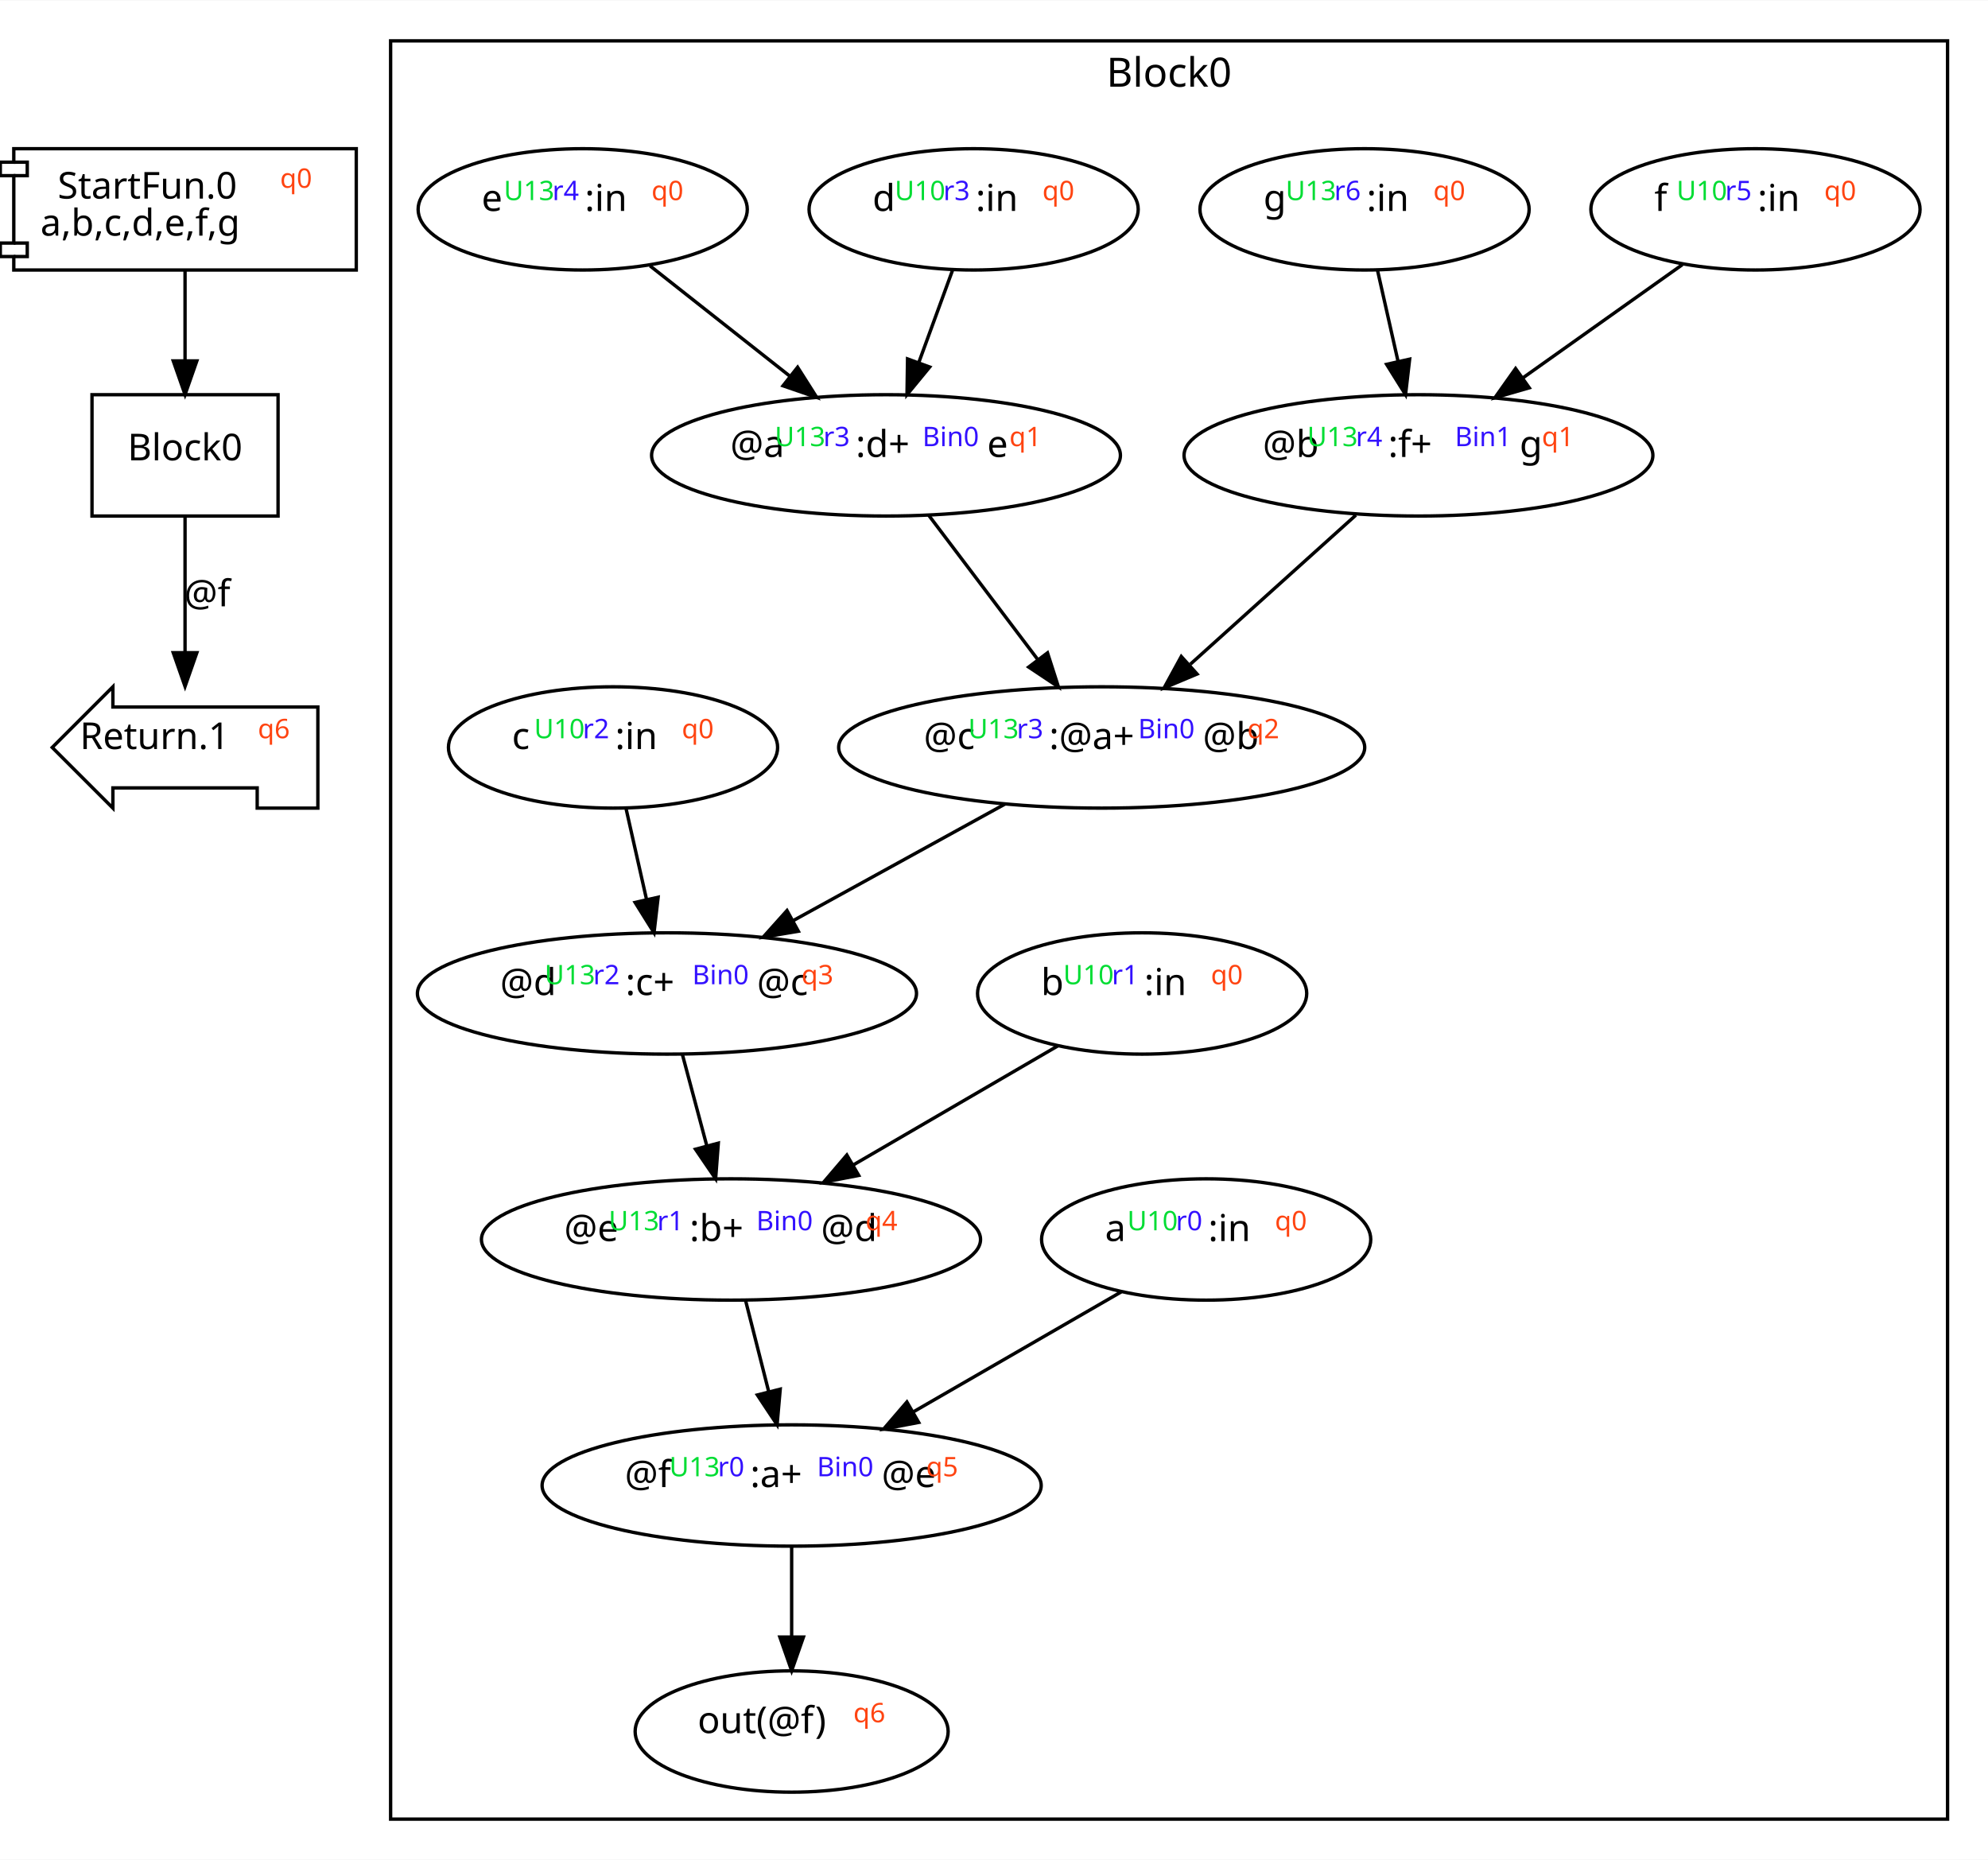
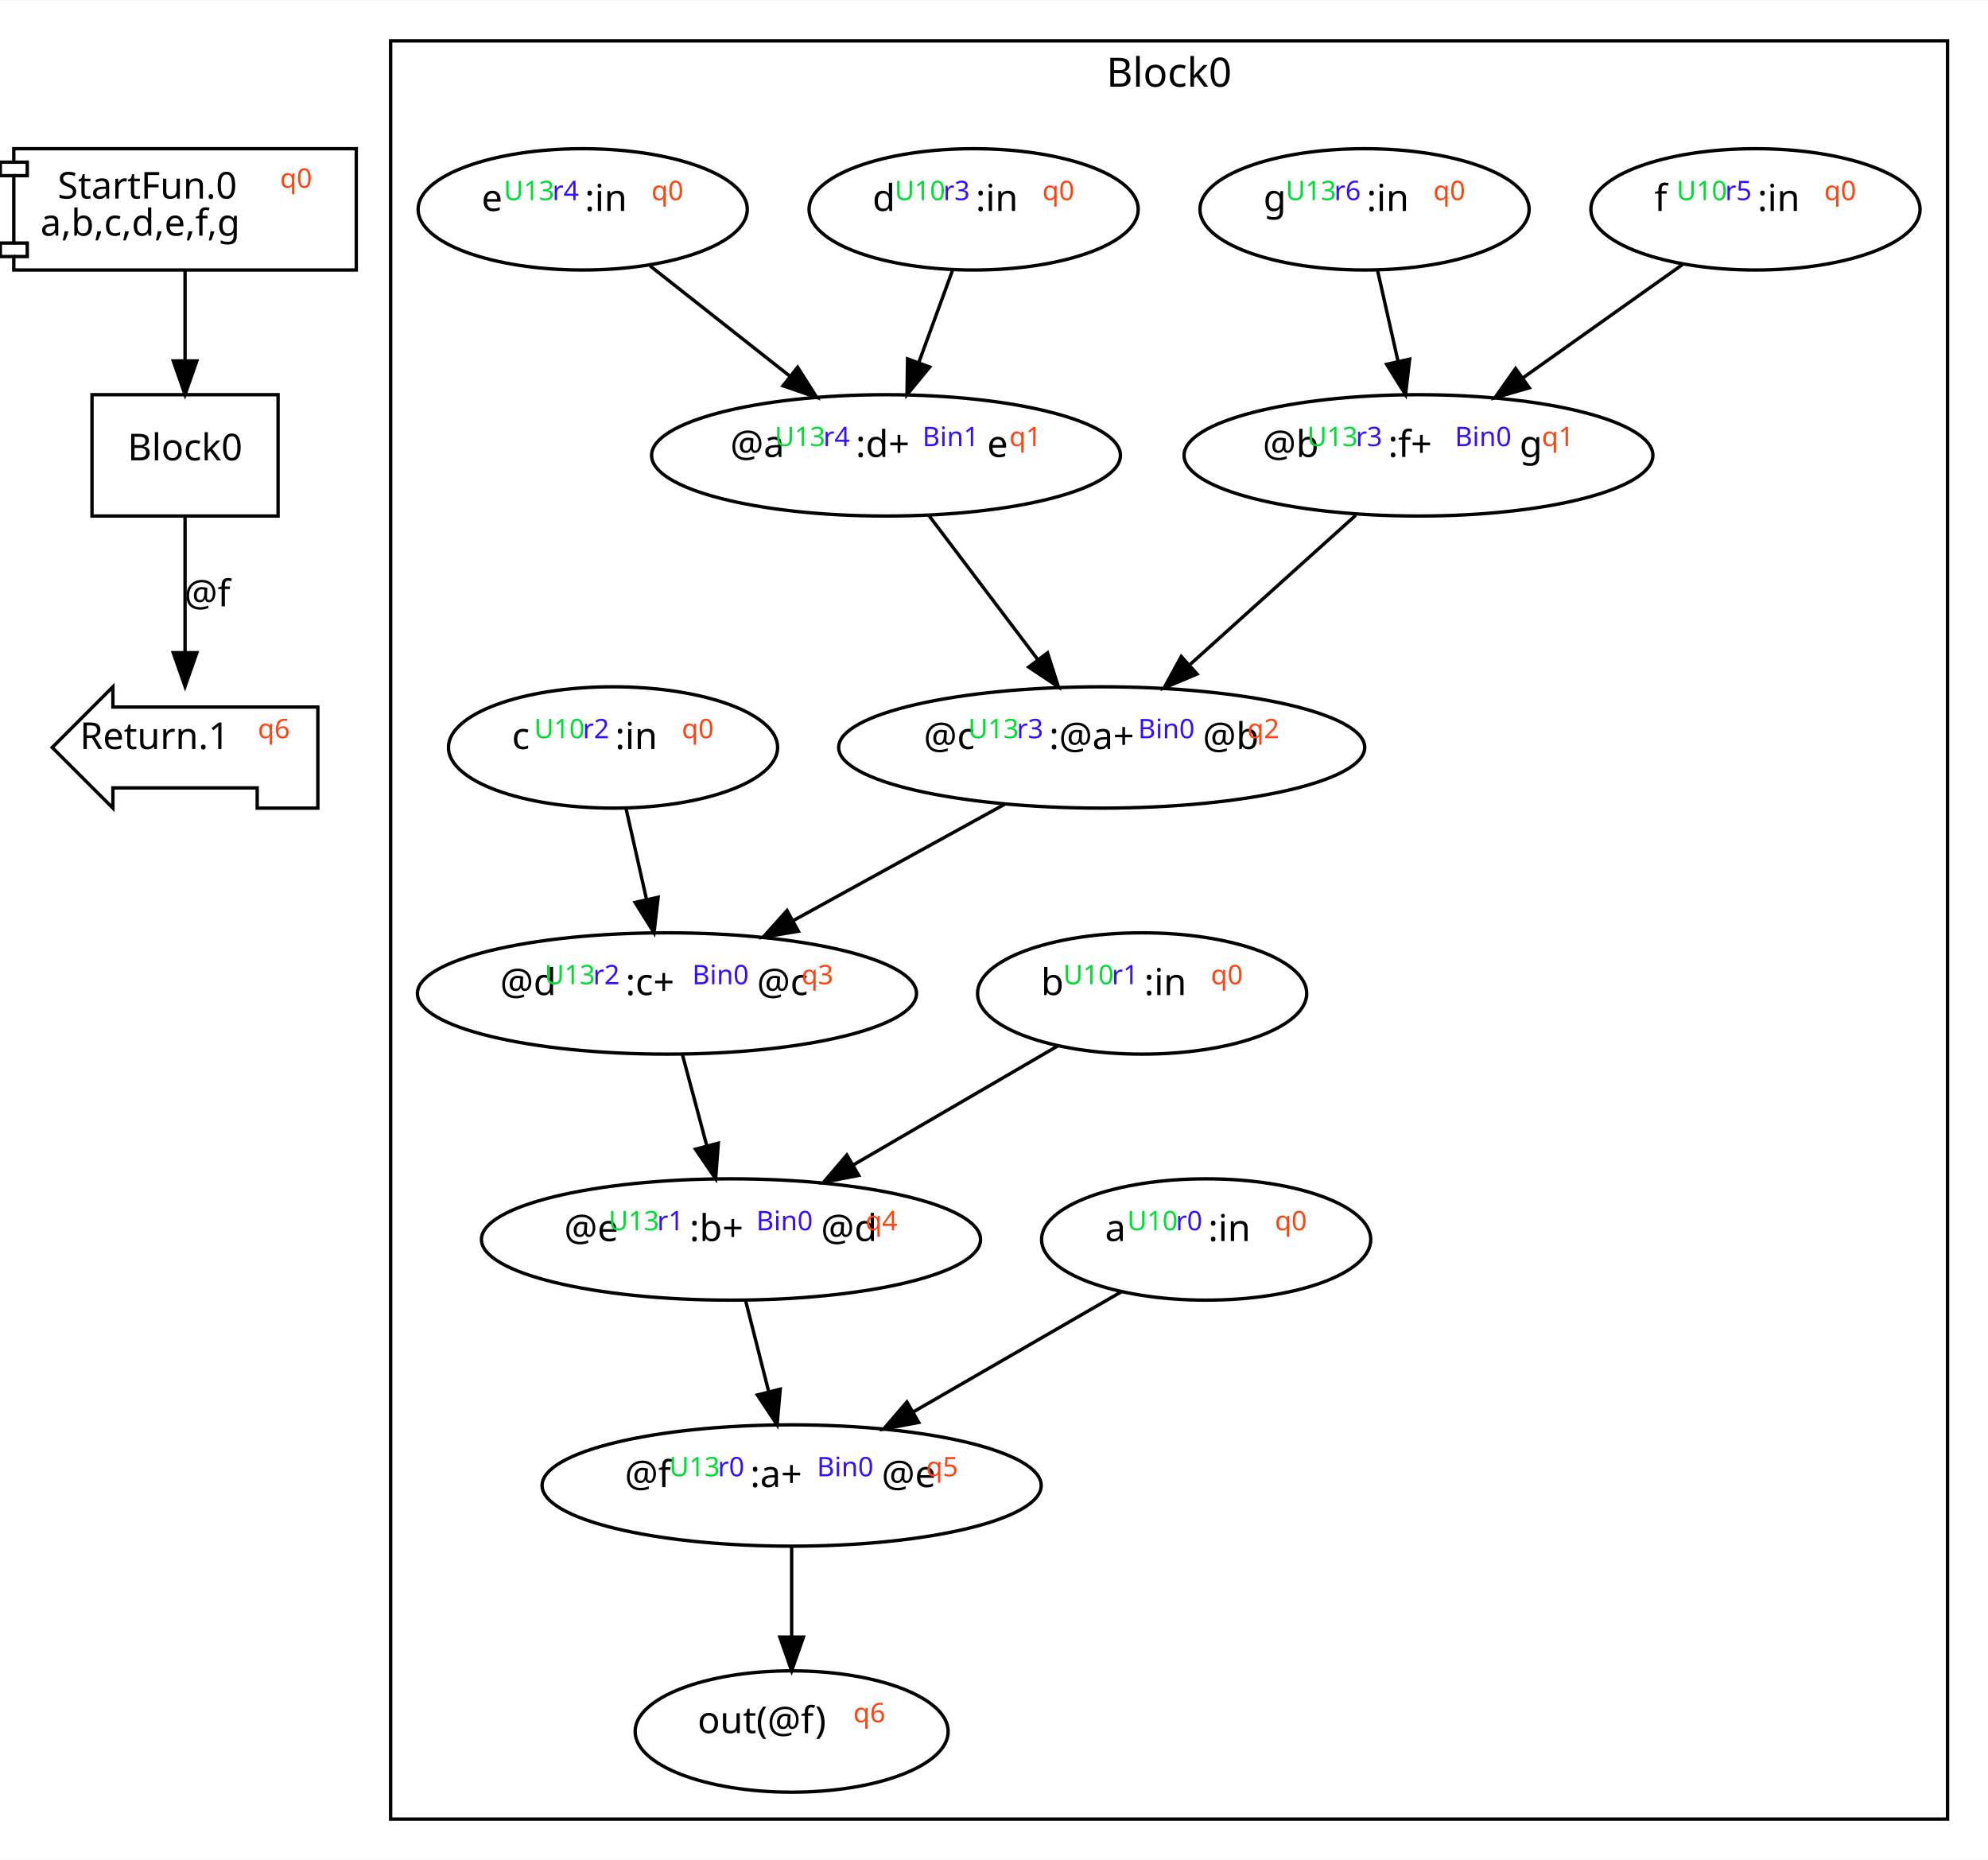
<svg xmlns="http://www.w3.org/2000/svg" width="590pt" height="552pt" viewBox="0.00 0.00 589.91 551.67">
  <g id="graph0" class="graph" transform="scale(1 1) rotate(0) translate(4 547.67)">
    <polygon fill="white" stroke="transparent" points="-4,4 -4,-547.67 585.91,-547.67 585.91,4 -4,4" />
    <g id="clust1" class="cluster">
      <polygon fill="none" stroke="black" points="111.91,-8 111.91,-535.67 573.91,-535.67 573.91,-8 111.91,-8" />
      <text text-anchor="middle" x="342.91" y="-522.07" font-family="Monaco" font-size="12.00">Block0</text>
    </g>
    <g id="node1" class="node">
      <polygon fill="none" stroke="black" points="101.72,-503.67 0.09,-503.67 0.09,-499.67 -3.91,-499.67 -3.91,-495.67 0.09,-495.67 0.09,-475.67 -3.91,-475.67 -3.91,-471.67 0.09,-471.67 0.09,-467.67 101.72,-467.67 101.72,-503.67" />
      <polyline fill="none" stroke="black" points="0.09,-499.67 4.09,-499.67 4.09,-495.67 0.09,-495.67 " />
      <polyline fill="none" stroke="black" points="0.09,-475.67 4.09,-475.67 4.09,-471.67 0.09,-471.67 " />
      <text text-anchor="start" x="13.1" y="-488.87" font-family="Monaco" font-size="11.00">StartFun.0</text>
      <text text-anchor="start" x="79.11" y="-488.87" font-family="Monaco" baseline-shift="super" font-size="8.00" fill="#ff4411">q0</text>
      <text text-anchor="start" x="8" y="-477.87" font-family="Monaco" font-size="11.00">a,b,c,d,e,f,g</text>
    </g>
    <g id="node2" class="node">
      <polygon fill="none" stroke="black" points="78.51,-430.67 23.3,-430.67 23.3,-394.67 78.51,-394.67 78.51,-430.67" />
      <text text-anchor="middle" x="50.91" y="-411.2" font-family="Monaco" font-size="11.00">Block0</text>
    </g>
    <g id="edge1" class="edge">
      <path fill="none" stroke="black" d="M50.91,-467.48C50.91,-459.46 50.91,-449.72 50.91,-440.74" />
      <polygon fill="black" stroke="black" points="54.41,-440.7 50.91,-430.7 47.41,-440.7 54.41,-440.7" />
    </g>
    <g id="node3" class="node">
      <polygon fill="none" stroke="black" points="90.32,-338 29.5,-338 29.5,-344 11.5,-326 29.5,-308 29.5,-314 72.32,-314 72.32,-308 90.32,-308 90.32,-338" />
      <text text-anchor="start" x="19.7" y="-325.53" font-family="Monaco" font-size="11.00">Return.1</text>
      <text text-anchor="start" x="72.51" y="-325.53" font-family="Monaco" baseline-shift="super" font-size="8.00" fill="#ff4411">q6</text>
    </g>
    <g id="edge2" class="edge">
      <path fill="none" stroke="black" d="M50.91,-394.53C50.91,-382.94 50.91,-367.39 50.91,-354.13" />
      <polygon fill="black" stroke="black" points="54.41,-354.11 50.91,-344.11 47.41,-354.11 54.41,-354.11" />
      <text text-anchor="middle" x="57.51" y="-367.87" font-family="Monaco" font-size="11.00">@f</text>
    </g>
    <g id="node4" class="node">
-       <ellipse fill="none" stroke="black" cx="284.91" cy="-485.67" rx="48.84" ry="18" />
-       <text text-anchor="start" x="254.9" y="-485.2" font-family="Monaco" font-size="11.00">d</text>
-       <text text-anchor="start" x="261.5" y="-485.2" font-family="Monaco" baseline-shift="super" font-size="8.00" fill="#00dd33">U10</text>
-       <text text-anchor="start" x="275.91" y="-485.2" font-family="Monaco" baseline-shift="super" font-size="8.00" fill="#3311ff">r3</text>
-       <text text-anchor="start" x="285.51" y="-485.2" font-family="Monaco" font-size="11.00">:in</text>
-       <text text-anchor="start" x="305.31" y="-485.2" font-family="Monaco" baseline-shift="super" font-size="8.00" fill="#ff4411">q0</text>
-     </g>
-     <g id="node12" class="node">
-       <ellipse fill="none" stroke="black" cx="258.91" cy="-412.67" rx="69.56" ry="18" />
-       <text text-anchor="start" x="212.7" y="-412.2" font-family="Monaco" font-size="11.00">@a</text>
-       <text text-anchor="start" x="225.9" y="-412.2" font-family="Monaco" baseline-shift="super" font-size="8.00" fill="#00dd33">U13</text>
-       <text text-anchor="start" x="240.3" y="-412.2" font-family="Monaco" baseline-shift="super" font-size="8.00" fill="#3311ff">r3</text>
-       <text text-anchor="start" x="249.91" y="-412.2" font-family="Monaco" font-size="11.00">:d+</text>
-       <text text-anchor="start" x="269.71" y="-412.2" font-family="Monaco" baseline-shift="super" font-size="8.00" fill="#3311ff">Bin0</text>
-       <text text-anchor="start" x="288.91" y="-412.2" font-family="Monaco" font-size="11.00">e</text>
-       <text text-anchor="start" x="295.51" y="-412.2" font-family="Monaco" baseline-shift="super" font-size="8.00" fill="#ff4411">q1</text>
-     </g>
-     <g id="edge10" class="edge">
-       <path fill="none" stroke="black" d="M278.61,-467.48C275.61,-459.28 271.95,-449.29 268.61,-440.15" />
-       <polygon fill="black" stroke="black" points="271.87,-438.88 265.14,-430.7 265.3,-441.29 271.87,-438.88" />
-     </g>
-     <g id="node5" class="node">
-       <ellipse fill="none" stroke="black" cx="230.91" cy="-107" rx="74.05" ry="18" />
-       <text text-anchor="start" x="181.4" y="-106.53" font-family="Monaco" font-size="11.00">@f</text>
-       <text text-anchor="start" x="194.6" y="-106.53" font-family="Monaco" baseline-shift="super" font-size="8.00" fill="#00dd33">U13</text>
-       <text text-anchor="start" x="209" y="-106.53" font-family="Monaco" baseline-shift="super" font-size="8.00" fill="#3311ff">r0</text>
-       <text text-anchor="start" x="218.6" y="-106.53" font-family="Monaco" font-size="11.00">:a+</text>
-       <text text-anchor="start" x="238.41" y="-106.53" font-family="Monaco" baseline-shift="super" font-size="8.00" fill="#3311ff">Bin0</text>
-       <text text-anchor="start" x="257.61" y="-106.53" font-family="Monaco" font-size="11.00">@e</text>
-       <text text-anchor="start" x="270.81" y="-106.53" font-family="Monaco" baseline-shift="super" font-size="8.00" fill="#ff4411">q5</text>
-     </g>
-     <g id="node11" class="node">
-       <ellipse fill="none" stroke="black" cx="230.91" cy="-34" rx="46.44" ry="18" />
-       <text text-anchor="start" x="203" y="-33.53" font-family="Monaco" font-size="11.00">out(@f)</text>
-       <text text-anchor="start" x="249.21" y="-33.53" font-family="Monaco" baseline-shift="super" font-size="8.00" fill="#ff4411">q6</text>
-     </g>
-     <g id="edge7" class="edge">
-       <path fill="none" stroke="black" d="M230.91,-88.81C230.91,-80.79 230.91,-71.05 230.91,-62.07" />
-       <polygon fill="black" stroke="black" points="234.41,-62.03 230.91,-52.03 227.41,-62.03 234.41,-62.03" />
+       <ellipse fill="none" stroke="black" cx="193.91" cy="-253" rx="74.05" ry="18" />
+       <text text-anchor="start" x="144.4" y="-252.53" font-family="Monaco" font-size="11.00">@d</text>
+       <text text-anchor="start" x="157.6" y="-252.53" font-family="Monaco" baseline-shift="super" font-size="8.00" fill="#00dd33">U13</text>
+       <text text-anchor="start" x="172" y="-252.53" font-family="Monaco" baseline-shift="super" font-size="8.00" fill="#3311ff">r2</text>
+       <text text-anchor="start" x="181.6" y="-252.53" font-family="Monaco" font-size="11.00">:c+</text>
+       <text text-anchor="start" x="201.41" y="-252.53" font-family="Monaco" baseline-shift="super" font-size="8.00" fill="#3311ff">Bin0</text>
+       <text text-anchor="start" x="220.61" y="-252.53" font-family="Monaco" font-size="11.00">@c</text>
+       <text text-anchor="start" x="233.81" y="-252.53" font-family="Monaco" baseline-shift="super" font-size="8.00" fill="#ff4411">q3</text>
    </g>
    <g id="node6" class="node">
      <ellipse fill="none" stroke="black" cx="212.91" cy="-180" rx="74.05" ry="18" />
      <text text-anchor="start" x="163.4" y="-179.53" font-family="Monaco" font-size="11.00">@e</text>
      <text text-anchor="start" x="176.6" y="-179.53" font-family="Monaco" baseline-shift="super" font-size="8.00" fill="#00dd33">U13</text>
      <text text-anchor="start" x="191" y="-179.53" font-family="Monaco" baseline-shift="super" font-size="8.00" fill="#3311ff">r1</text>
      <text text-anchor="start" x="200.6" y="-179.53" font-family="Monaco" font-size="11.00">:b+</text>
      <text text-anchor="start" x="220.41" y="-179.53" font-family="Monaco" baseline-shift="super" font-size="8.00" fill="#3311ff">Bin0</text>
      <text text-anchor="start" x="239.61" y="-179.53" font-family="Monaco" font-size="11.00">@d</text>
      <text text-anchor="start" x="252.81" y="-179.53" font-family="Monaco" baseline-shift="super" font-size="8.00" fill="#ff4411">q4</text>
    </g>
-     <g id="edge8" class="edge">
+     <g id="edge5" class="edge">
+       <path fill="none" stroke="black" d="M198.51,-234.81C200.68,-226.7 203.32,-216.84 205.74,-207.78" />
+       <polygon fill="black" stroke="black" points="209.15,-208.59 208.35,-198.03 202.38,-206.78 209.15,-208.59" />
+     </g>
+     <g id="node5" class="node">
+       <ellipse fill="none" stroke="black" cx="284.91" cy="-485.67" rx="48.84" ry="18" />
+       <text text-anchor="start" x="254.9" y="-485.2" font-family="Monaco" font-size="11.00">d</text>
+       <text text-anchor="start" x="261.5" y="-485.2" font-family="Monaco" baseline-shift="super" font-size="8.00" fill="#00dd33">U10</text>
+       <text text-anchor="start" x="275.91" y="-485.2" font-family="Monaco" baseline-shift="super" font-size="8.00" fill="#3311ff">r3</text>
+       <text text-anchor="start" x="285.51" y="-485.2" font-family="Monaco" font-size="11.00">:in</text>
+       <text text-anchor="start" x="305.31" y="-485.2" font-family="Monaco" baseline-shift="super" font-size="8.00" fill="#ff4411">q0</text>
+     </g>
+     <g id="node11" class="node">
+       <ellipse fill="none" stroke="black" cx="258.91" cy="-412.67" rx="69.56" ry="18" />
+       <text text-anchor="start" x="212.7" y="-412.2" font-family="Monaco" font-size="11.00">@a</text>
+       <text text-anchor="start" x="225.9" y="-412.2" font-family="Monaco" baseline-shift="super" font-size="8.00" fill="#00dd33">U13</text>
+       <text text-anchor="start" x="240.3" y="-412.2" font-family="Monaco" baseline-shift="super" font-size="8.00" fill="#3311ff">r4</text>
+       <text text-anchor="start" x="249.91" y="-412.2" font-family="Monaco" font-size="11.00">:d+</text>
+       <text text-anchor="start" x="269.71" y="-412.2" font-family="Monaco" baseline-shift="super" font-size="8.00" fill="#3311ff">Bin1</text>
+       <text text-anchor="start" x="288.91" y="-412.2" font-family="Monaco" font-size="11.00">e</text>
+       <text text-anchor="start" x="295.51" y="-412.2" font-family="Monaco" baseline-shift="super" font-size="8.00" fill="#ff4411">q1</text>
+     </g>
+     <g id="edge9" class="edge">
+       <path fill="none" stroke="black" d="M278.61,-467.48C275.61,-459.28 271.95,-449.29 268.61,-440.15" />
+       <polygon fill="black" stroke="black" points="271.87,-438.88 265.14,-430.7 265.3,-441.29 271.87,-438.88" />
+     </g>
+     <g id="node9" class="node">
+       <ellipse fill="none" stroke="black" cx="230.91" cy="-107" rx="74.05" ry="18" />
+       <text text-anchor="start" x="181.4" y="-106.53" font-family="Monaco" font-size="11.00">@f</text>
+       <text text-anchor="start" x="194.6" y="-106.53" font-family="Monaco" baseline-shift="super" font-size="8.00" fill="#00dd33">U13</text>
+       <text text-anchor="start" x="209" y="-106.53" font-family="Monaco" baseline-shift="super" font-size="8.00" fill="#3311ff">r0</text>
+       <text text-anchor="start" x="218.6" y="-106.53" font-family="Monaco" font-size="11.00">:a+</text>
+       <text text-anchor="start" x="238.41" y="-106.53" font-family="Monaco" baseline-shift="super" font-size="8.00" fill="#3311ff">Bin0</text>
+       <text text-anchor="start" x="257.61" y="-106.53" font-family="Monaco" font-size="11.00">@e</text>
+       <text text-anchor="start" x="270.81" y="-106.53" font-family="Monaco" baseline-shift="super" font-size="8.00" fill="#ff4411">q5</text>
+     </g>
+     <g id="edge14" class="edge">
      <path fill="none" stroke="black" d="M217.26,-161.81C219.32,-153.7 221.82,-143.84 224.12,-134.78" />
      <polygon fill="black" stroke="black" points="227.52,-135.58 226.59,-125.03 220.74,-133.86 227.52,-135.58" />
    </g>
    <g id="node7" class="node">
-       <ellipse fill="none" stroke="black" cx="516.91" cy="-485.67" rx="48.84" ry="18" />
-       <text text-anchor="start" x="486.9" y="-485.2" font-family="Monaco" font-size="11.00">f</text>
-       <text text-anchor="start" x="493.5" y="-485.2" font-family="Monaco" baseline-shift="super" font-size="8.00" fill="#00dd33">U10</text>
-       <text text-anchor="start" x="507.91" y="-485.2" font-family="Monaco" baseline-shift="super" font-size="8.00" fill="#3311ff">r5</text>
-       <text text-anchor="start" x="517.51" y="-485.2" font-family="Monaco" font-size="11.00">:in</text>
-       <text text-anchor="start" x="537.31" y="-485.2" font-family="Monaco" baseline-shift="super" font-size="8.00" fill="#ff4411">q0</text>
-     </g>
-     <g id="node14" class="node">
      <ellipse fill="none" stroke="black" cx="416.91" cy="-412.67" rx="69.56" ry="18" />
      <text text-anchor="start" x="370.7" y="-412.2" font-family="Monaco" font-size="11.00">@b</text>
      <text text-anchor="start" x="383.9" y="-412.2" font-family="Monaco" baseline-shift="super" font-size="8.00" fill="#00dd33">U13</text>
-       <text text-anchor="start" x="398.3" y="-412.2" font-family="Monaco" baseline-shift="super" font-size="8.00" fill="#3311ff">r4</text>
+       <text text-anchor="start" x="398.3" y="-412.2" font-family="Monaco" baseline-shift="super" font-size="8.00" fill="#3311ff">r3</text>
      <text text-anchor="start" x="407.91" y="-412.2" font-family="Monaco" font-size="11.00">:f+</text>
-       <text text-anchor="start" x="427.71" y="-412.2" font-family="Monaco" baseline-shift="super" font-size="8.00" fill="#3311ff">Bin1</text>
+       <text text-anchor="start" x="427.71" y="-412.2" font-family="Monaco" baseline-shift="super" font-size="8.00" fill="#3311ff">Bin0</text>
      <text text-anchor="start" x="446.91" y="-412.2" font-family="Monaco" font-size="11.00">g</text>
      <text text-anchor="start" x="453.51" y="-412.2" font-family="Monaco" baseline-shift="super" font-size="8.00" fill="#ff4411">q1</text>
    </g>
-     <g id="edge14" class="edge">
-       <path fill="none" stroke="black" d="M495.21,-469.26C481.35,-459.42 463.16,-446.51 447.8,-435.6" />
-       <polygon fill="black" stroke="black" points="449.78,-432.72 439.6,-429.78 445.73,-438.43 449.78,-432.72" />
-     </g>
-     <g id="node8" class="node">
-       <ellipse fill="none" stroke="black" cx="400.91" cy="-485.67" rx="48.84" ry="18" />
-       <text text-anchor="start" x="370.9" y="-485.2" font-family="Monaco" font-size="11.00">g</text>
-       <text text-anchor="start" x="377.5" y="-485.2" font-family="Monaco" baseline-shift="super" font-size="8.00" fill="#00dd33">U13</text>
-       <text text-anchor="start" x="391.91" y="-485.2" font-family="Monaco" baseline-shift="super" font-size="8.00" fill="#3311ff">r6</text>
-       <text text-anchor="start" x="401.51" y="-485.2" font-family="Monaco" font-size="11.00">:in</text>
-       <text text-anchor="start" x="421.31" y="-485.2" font-family="Monaco" baseline-shift="super" font-size="8.00" fill="#ff4411">q0</text>
-     </g>
-     <g id="edge15" class="edge">
-       <path fill="none" stroke="black" d="M404.78,-467.48C406.59,-459.46 408.78,-449.72 410.81,-440.74" />
-       <polygon fill="black" stroke="black" points="414.29,-441.22 413.07,-430.7 407.46,-439.68 414.29,-441.22" />
-     </g>
-     <g id="node9" class="node">
-       <ellipse fill="none" stroke="black" cx="353.91" cy="-180" rx="48.84" ry="18" />
-       <text text-anchor="start" x="323.9" y="-179.53" font-family="Monaco" font-size="11.00">a</text>
-       <text text-anchor="start" x="330.5" y="-179.53" font-family="Monaco" baseline-shift="super" font-size="8.00" fill="#00dd33">U10</text>
-       <text text-anchor="start" x="344.91" y="-179.53" font-family="Monaco" baseline-shift="super" font-size="8.00" fill="#3311ff">r0</text>
-       <text text-anchor="start" x="354.51" y="-179.53" font-family="Monaco" font-size="11.00">:in</text>
-       <text text-anchor="start" x="374.31" y="-179.53" font-family="Monaco" baseline-shift="super" font-size="8.00" fill="#ff4411">q0</text>
-     </g>
-     <g id="edge9" class="edge">
-       <path fill="none" stroke="black" d="M328.72,-164.46C310.92,-154.19 286.8,-140.27 266.97,-128.82" />
-       <polygon fill="black" stroke="black" points="268.61,-125.72 258.2,-123.75 265.11,-131.78 268.61,-125.72" />
-     </g>
-     <g id="node10" class="node">
-       <ellipse fill="none" stroke="black" cx="334.91" cy="-253" rx="48.84" ry="18" />
-       <text text-anchor="start" x="304.9" y="-252.53" font-family="Monaco" font-size="11.00">b</text>
-       <text text-anchor="start" x="311.5" y="-252.53" font-family="Monaco" baseline-shift="super" font-size="8.00" fill="#00dd33">U10</text>
-       <text text-anchor="start" x="325.91" y="-252.53" font-family="Monaco" baseline-shift="super" font-size="8.00" fill="#3311ff">r1</text>
-       <text text-anchor="start" x="335.51" y="-252.53" font-family="Monaco" font-size="11.00">:in</text>
-       <text text-anchor="start" x="355.31" y="-252.53" font-family="Monaco" baseline-shift="super" font-size="8.00" fill="#ff4411">q0</text>
-     </g>
-     <g id="edge3" class="edge">
-       <path fill="none" stroke="black" d="M309.92,-237.46C292.39,-227.26 268.68,-213.46 249.08,-202.05" />
-       <polygon fill="black" stroke="black" points="250.81,-199.01 240.41,-197 247.29,-205.06 250.81,-199.01" />
-     </g>
-     <g id="node13" class="node">
+     <g id="node15" class="node">
      <ellipse fill="none" stroke="black" cx="322.91" cy="-326" rx="78.05" ry="18" />
      <text text-anchor="start" x="270.1" y="-325.53" font-family="Monaco" font-size="11.00">@c</text>
      <text text-anchor="start" x="283.3" y="-325.53" font-family="Monaco" baseline-shift="super" font-size="8.00" fill="#00dd33">U13</text>
      <text text-anchor="start" x="297.7" y="-325.53" font-family="Monaco" baseline-shift="super" font-size="8.00" fill="#3311ff">r3</text>
      <text text-anchor="start" x="307.3" y="-325.53" font-family="Monaco" font-size="11.00">:@a+</text>
      <text text-anchor="start" x="333.71" y="-325.53" font-family="Monaco" baseline-shift="super" font-size="8.00" fill="#3311ff">Bin0</text>
      <text text-anchor="start" x="352.91" y="-325.53" font-family="Monaco" font-size="11.00">@b</text>
      <text text-anchor="start" x="366.11" y="-325.53" font-family="Monaco" baseline-shift="super" font-size="8.00" fill="#ff4411">q2</text>
    </g>
    <g id="edge12" class="edge">
+       <path fill="none" stroke="black" d="M398.34,-394.94C384.3,-382.3 364.85,-364.78 349.22,-350.7" />
+       <polygon fill="black" stroke="black" points="351.21,-347.79 341.44,-343.69 346.53,-352.99 351.21,-347.79" />
+     </g>
+     <g id="node8" class="node">
+       <ellipse fill="none" stroke="black" cx="516.91" cy="-485.67" rx="48.84" ry="18" />
+       <text text-anchor="start" x="486.9" y="-485.2" font-family="Monaco" font-size="11.00">f</text>
+       <text text-anchor="start" x="493.5" y="-485.2" font-family="Monaco" baseline-shift="super" font-size="8.00" fill="#00dd33">U10</text>
+       <text text-anchor="start" x="507.91" y="-485.2" font-family="Monaco" baseline-shift="super" font-size="8.00" fill="#3311ff">r5</text>
+       <text text-anchor="start" x="517.51" y="-485.2" font-family="Monaco" font-size="11.00">:in</text>
+       <text text-anchor="start" x="537.31" y="-485.2" font-family="Monaco" baseline-shift="super" font-size="8.00" fill="#ff4411">q0</text>
+     </g>
+     <g id="edge7" class="edge">
+       <path fill="none" stroke="black" d="M495.21,-469.26C481.35,-459.42 463.16,-446.51 447.8,-435.6" />
+       <polygon fill="black" stroke="black" points="449.78,-432.72 439.6,-429.78 445.73,-438.43 449.78,-432.72" />
+     </g>
+     <g id="node14" class="node">
+       <ellipse fill="none" stroke="black" cx="230.91" cy="-34" rx="46.44" ry="18" />
+       <text text-anchor="start" x="203" y="-33.53" font-family="Monaco" font-size="11.00">out(@f)</text>
+       <text text-anchor="start" x="249.21" y="-33.53" font-family="Monaco" baseline-shift="super" font-size="8.00" fill="#ff4411">q6</text>
+     </g>
+     <g id="edge11" class="edge">
+       <path fill="none" stroke="black" d="M230.91,-88.81C230.91,-80.79 230.91,-71.05 230.91,-62.07" />
+       <polygon fill="black" stroke="black" points="234.41,-62.03 230.91,-52.03 227.41,-62.03 234.41,-62.03" />
+     </g>
+     <g id="node10" class="node">
+       <ellipse fill="none" stroke="black" cx="400.91" cy="-485.67" rx="48.84" ry="18" />
+       <text text-anchor="start" x="370.9" y="-485.2" font-family="Monaco" font-size="11.00">g</text>
+       <text text-anchor="start" x="377.5" y="-485.2" font-family="Monaco" baseline-shift="super" font-size="8.00" fill="#00dd33">U13</text>
+       <text text-anchor="start" x="391.91" y="-485.2" font-family="Monaco" baseline-shift="super" font-size="8.00" fill="#3311ff">r6</text>
+       <text text-anchor="start" x="401.51" y="-485.2" font-family="Monaco" font-size="11.00">:in</text>
+       <text text-anchor="start" x="421.31" y="-485.2" font-family="Monaco" baseline-shift="super" font-size="8.00" fill="#ff4411">q0</text>
+     </g>
+     <g id="edge8" class="edge">
+       <path fill="none" stroke="black" d="M404.78,-467.48C406.59,-459.46 408.78,-449.72 410.81,-440.74" />
+       <polygon fill="black" stroke="black" points="414.29,-441.22 413.07,-430.7 407.46,-439.68 414.29,-441.22" />
+     </g>
+     <g id="edge13" class="edge">
      <path fill="none" stroke="black" d="M271.55,-394.94C280.78,-382.73 293.46,-365.96 303.9,-352.14" />
      <polygon fill="black" stroke="black" points="306.83,-354.07 310.07,-343.98 301.25,-349.85 306.83,-354.07" />
    </g>
-     <g id="node16" class="node">
-       <ellipse fill="none" stroke="black" cx="193.91" cy="-253" rx="74.05" ry="18" />
-       <text text-anchor="start" x="144.4" y="-252.53" font-family="Monaco" font-size="11.00">@d</text>
-       <text text-anchor="start" x="157.6" y="-252.53" font-family="Monaco" baseline-shift="super" font-size="8.00" fill="#00dd33">U13</text>
-       <text text-anchor="start" x="172" y="-252.53" font-family="Monaco" baseline-shift="super" font-size="8.00" fill="#3311ff">r2</text>
-       <text text-anchor="start" x="181.6" y="-252.53" font-family="Monaco" font-size="11.00">:c+</text>
-       <text text-anchor="start" x="201.41" y="-252.53" font-family="Monaco" baseline-shift="super" font-size="8.00" fill="#3311ff">Bin0</text>
-       <text text-anchor="start" x="220.61" y="-252.53" font-family="Monaco" font-size="11.00">@c</text>
-       <text text-anchor="start" x="233.81" y="-252.53" font-family="Monaco" baseline-shift="super" font-size="8.00" fill="#ff4411">q3</text>
-     </g>
-     <g id="edge5" class="edge">
+     <g id="node12" class="node">
+       <ellipse fill="none" stroke="black" cx="353.91" cy="-180" rx="48.84" ry="18" />
+       <text text-anchor="start" x="323.9" y="-179.53" font-family="Monaco" font-size="11.00">a</text>
+       <text text-anchor="start" x="330.5" y="-179.53" font-family="Monaco" baseline-shift="super" font-size="8.00" fill="#00dd33">U10</text>
+       <text text-anchor="start" x="344.91" y="-179.53" font-family="Monaco" baseline-shift="super" font-size="8.00" fill="#3311ff">r0</text>
+       <text text-anchor="start" x="354.51" y="-179.53" font-family="Monaco" font-size="11.00">:in</text>
+       <text text-anchor="start" x="374.31" y="-179.53" font-family="Monaco" baseline-shift="super" font-size="8.00" fill="#ff4411">q0</text>
+     </g>
+     <g id="edge15" class="edge">
+       <path fill="none" stroke="black" d="M328.72,-164.46C310.92,-154.19 286.8,-140.27 266.97,-128.82" />
+       <polygon fill="black" stroke="black" points="268.61,-125.72 258.2,-123.75 265.11,-131.78 268.61,-125.72" />
+     </g>
+     <g id="node13" class="node">
+       <ellipse fill="none" stroke="black" cx="334.91" cy="-253" rx="48.84" ry="18" />
+       <text text-anchor="start" x="304.9" y="-252.53" font-family="Monaco" font-size="11.00">b</text>
+       <text text-anchor="start" x="311.5" y="-252.53" font-family="Monaco" baseline-shift="super" font-size="8.00" fill="#00dd33">U10</text>
+       <text text-anchor="start" x="325.91" y="-252.53" font-family="Monaco" baseline-shift="super" font-size="8.00" fill="#3311ff">r1</text>
+       <text text-anchor="start" x="335.51" y="-252.53" font-family="Monaco" font-size="11.00">:in</text>
+       <text text-anchor="start" x="355.31" y="-252.53" font-family="Monaco" baseline-shift="super" font-size="8.00" fill="#ff4411">q0</text>
+     </g>
+     <g id="edge6" class="edge">
+       <path fill="none" stroke="black" d="M309.92,-237.46C292.39,-227.26 268.68,-213.46 249.08,-202.05" />
+       <polygon fill="black" stroke="black" points="250.81,-199.01 240.41,-197 247.29,-205.06 250.81,-199.01" />
+     </g>
+     <g id="edge3" class="edge">
      <path fill="none" stroke="black" d="M294.28,-309.24C275.74,-299.04 251.4,-285.65 231.34,-274.6" />
      <polygon fill="black" stroke="black" points="232.9,-271.47 222.46,-269.71 229.53,-277.6 232.9,-271.47" />
    </g>
-     <g id="edge13" class="edge">
-       <path fill="none" stroke="black" d="M398.34,-394.94C384.3,-382.3 364.85,-364.78 349.22,-350.7" />
-       <polygon fill="black" stroke="black" points="351.21,-347.79 341.44,-343.69 346.53,-352.99 351.21,-347.79" />
-     </g>
-     <g id="node15" class="node">
+     <g id="node16" class="node">
      <ellipse fill="none" stroke="black" cx="168.91" cy="-485.67" rx="48.84" ry="18" />
      <text text-anchor="start" x="138.9" y="-485.2" font-family="Monaco" font-size="11.00">e</text>
      <text text-anchor="start" x="145.5" y="-485.2" font-family="Monaco" baseline-shift="super" font-size="8.00" fill="#00dd33">U13</text>
      <text text-anchor="start" x="159.91" y="-485.2" font-family="Monaco" baseline-shift="super" font-size="8.00" fill="#3311ff">r4</text>
      <text text-anchor="start" x="169.51" y="-485.2" font-family="Monaco" font-size="11.00">:in</text>
      <text text-anchor="start" x="189.31" y="-485.2" font-family="Monaco" baseline-shift="super" font-size="8.00" fill="#ff4411">q0</text>
    </g>
-     <g id="edge11" class="edge">
+     <g id="edge10" class="edge">
      <path fill="none" stroke="black" d="M188.88,-468.91C201.06,-459.3 216.83,-446.87 230.31,-436.23" />
      <polygon fill="black" stroke="black" points="232.68,-438.82 238.36,-429.87 228.35,-433.32 232.68,-438.82" />
-     </g>
-     <g id="edge4" class="edge">
-       <path fill="none" stroke="black" d="M198.51,-234.81C200.68,-226.7 203.32,-216.84 205.74,-207.78" />
-       <polygon fill="black" stroke="black" points="209.15,-208.59 208.35,-198.03 202.38,-206.78 209.15,-208.59" />
    </g>
    <g id="node17" class="node">
      <ellipse fill="none" stroke="black" cx="177.91" cy="-326" rx="48.84" ry="18" />
      <text text-anchor="start" x="147.9" y="-325.53" font-family="Monaco" font-size="11.00">c</text>
      <text text-anchor="start" x="154.5" y="-325.53" font-family="Monaco" baseline-shift="super" font-size="8.00" fill="#00dd33">U10</text>
      <text text-anchor="start" x="168.91" y="-325.53" font-family="Monaco" baseline-shift="super" font-size="8.00" fill="#3311ff">r2</text>
      <text text-anchor="start" x="178.51" y="-325.53" font-family="Monaco" font-size="11.00">:in</text>
      <text text-anchor="start" x="198.31" y="-325.53" font-family="Monaco" baseline-shift="super" font-size="8.00" fill="#ff4411">q0</text>
    </g>
-     <g id="edge6" class="edge">
+     <g id="edge4" class="edge">
      <path fill="none" stroke="black" d="M181.78,-307.81C183.59,-299.79 185.78,-290.05 187.81,-281.07" />
      <polygon fill="black" stroke="black" points="191.29,-281.55 190.07,-271.03 184.46,-280.01 191.29,-281.55" />
    </g>
  </g>
</svg>
